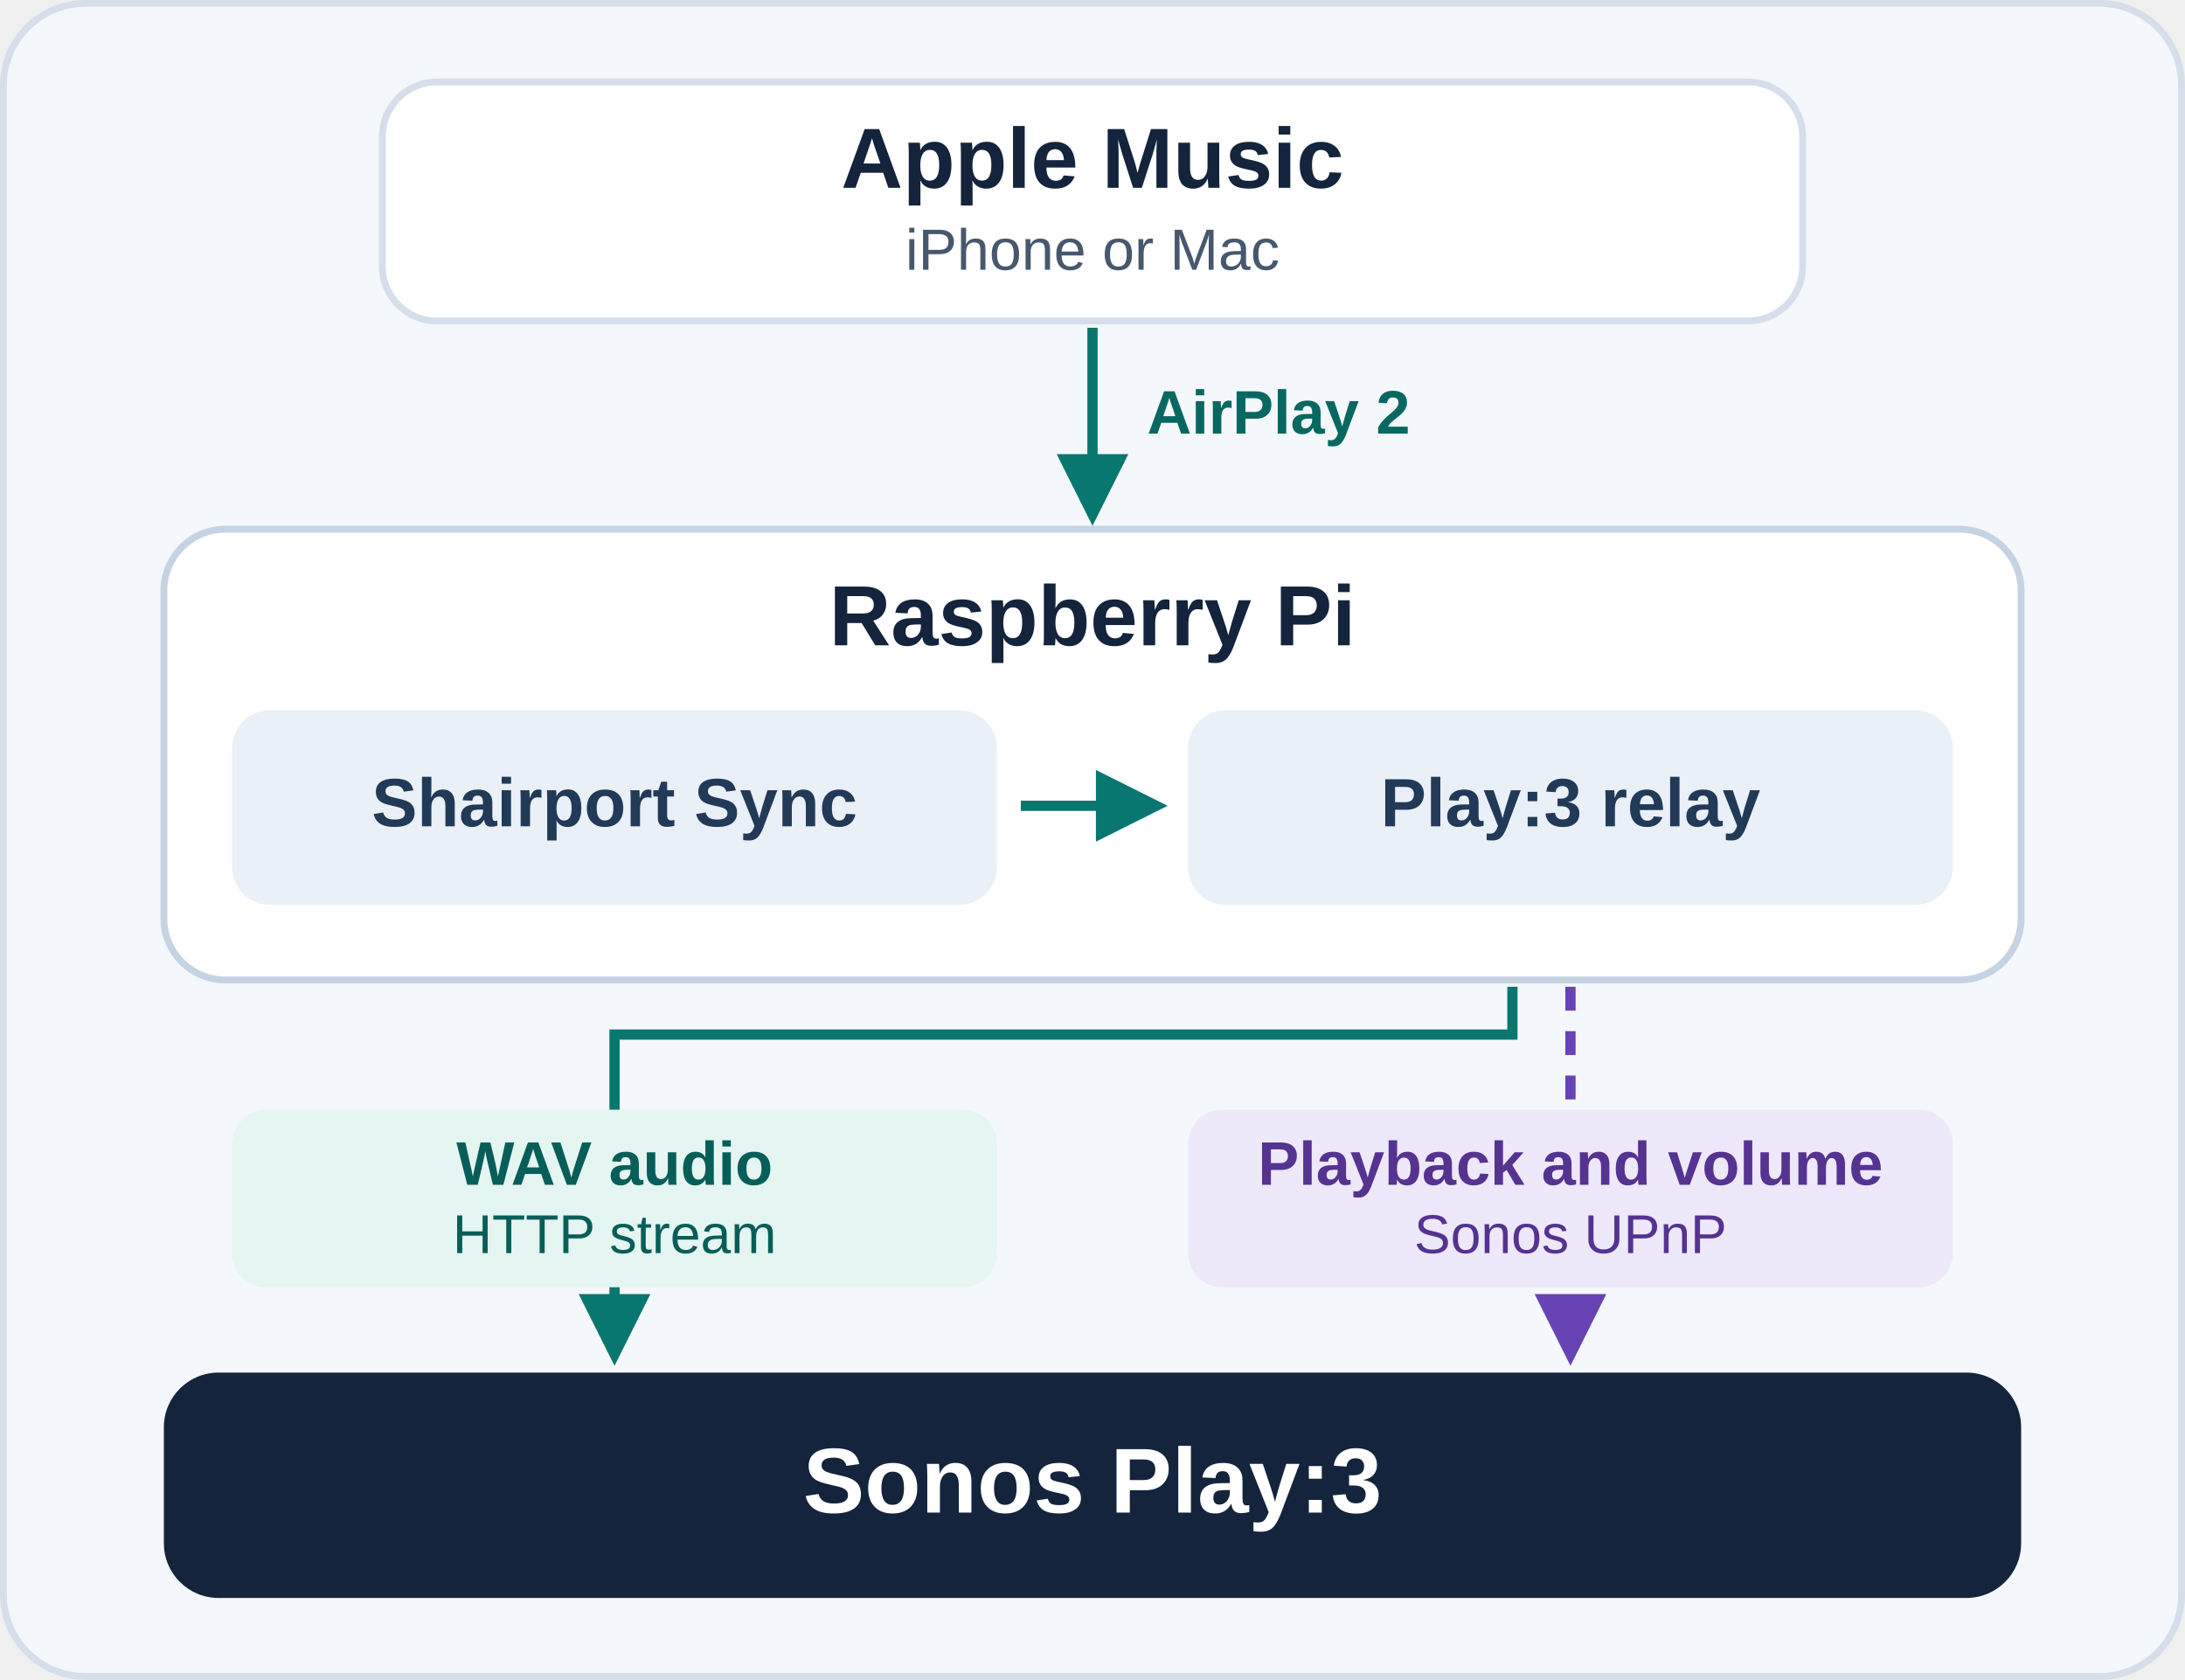
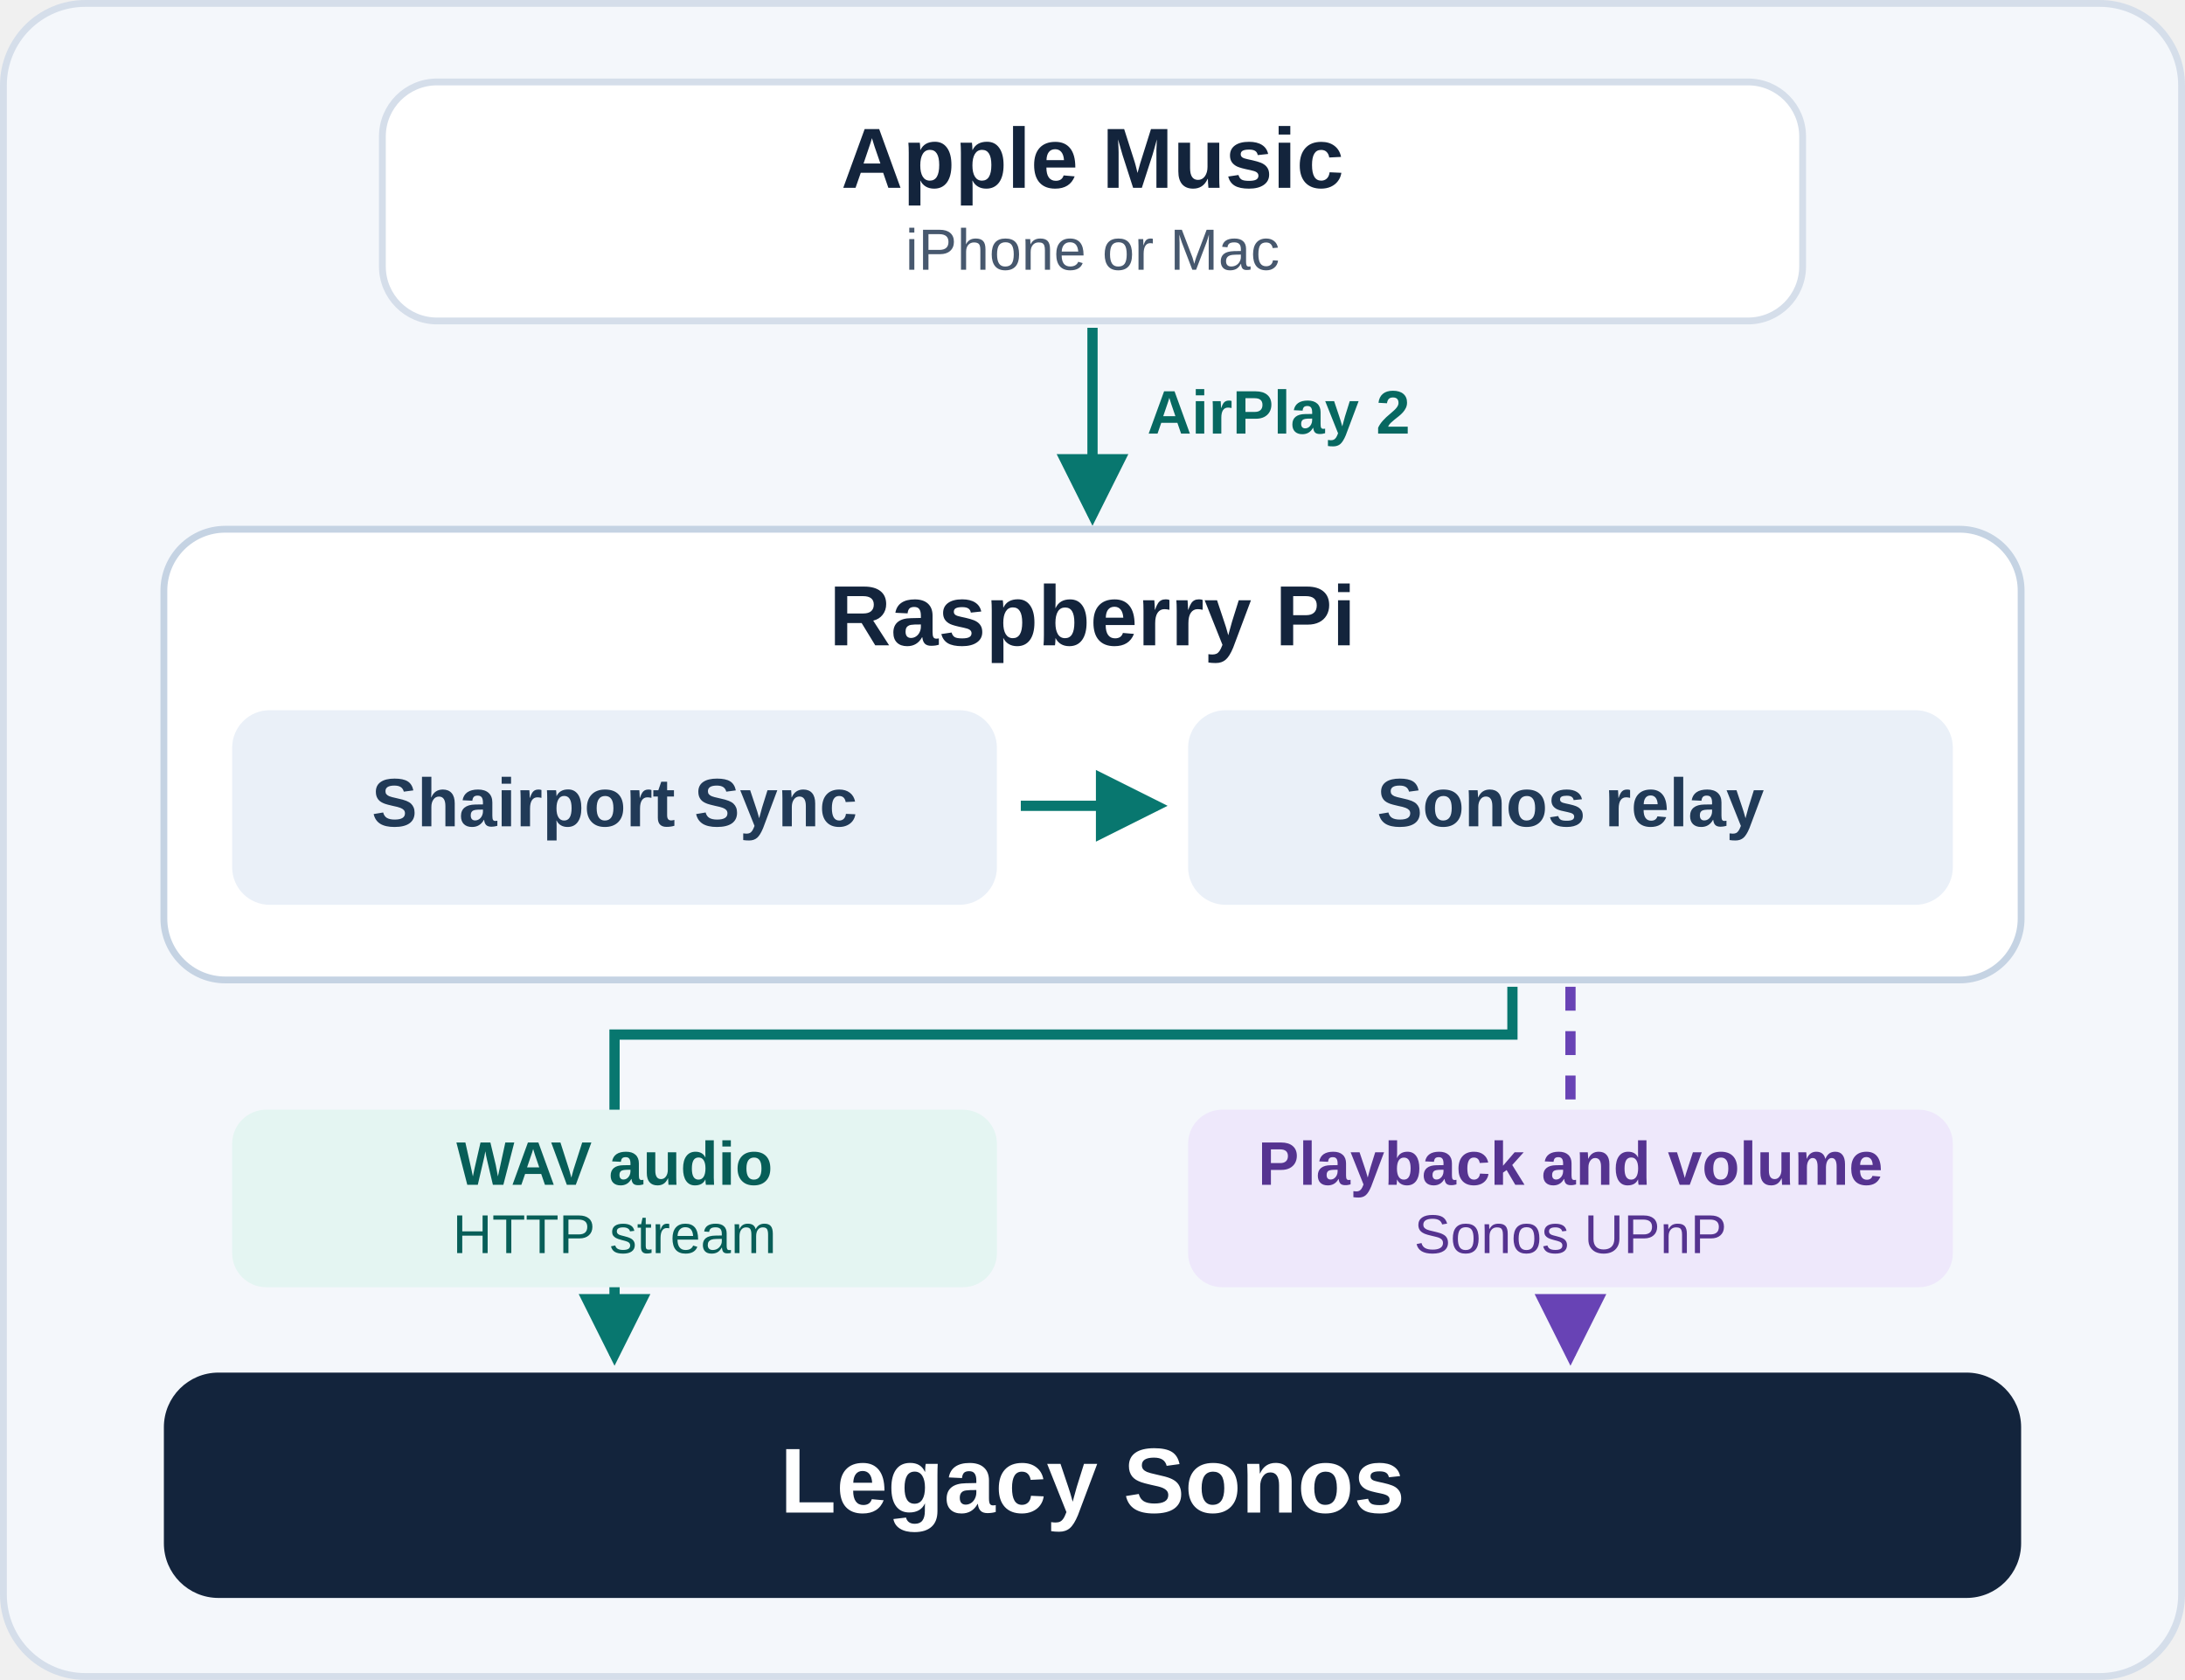
<svg xmlns="http://www.w3.org/2000/svg" viewBox="0 0 640 492" width="640" height="492" role="img" aria-labelledby="title description">
  <defs>
    <marker id="arrow-audio" orient="auto" markerWidth="7" markerHeight="7" refX="6" refY="3.5">
      <path d="M0 0 7 3.5 0 7Z" fill="#08776f" />
    </marker>
    <marker id="arrow-control" orient="auto" markerWidth="7" markerHeight="7" refX="6" refY="3.5">
      <path d="M0 0 7 3.5 0 7Z" fill="#6843b5" />
    </marker>
  </defs>
  <rect x="1" y="1" width="638" height="490" rx="24" fill="#f4f7fb" stroke="#d5deea" stroke-width="2" />
  <g font-family="system-ui, -apple-system, BlinkMacSystemFont, Arial, sans-serif">
    <rect x="112" y="24" width="416" height="70" rx="16" fill="#ffffff" stroke="#d5deea" stroke-width="2" />
    <text x="320" y="55" fill="#13243c" text-anchor="middle" font-size="25" font-weight="700">Apple Music</text>
    <text x="320" y="79" fill="#47586e" text-anchor="middle" font-size="17">iPhone or Mac</text>
    <path d="M320 96V151" stroke="#08776f" stroke-width="3" marker-end="url(#arrow-audio)" />
    <text x="336" y="127" fill="#076861" font-size="18" font-weight="700">AirPlay 2</text>
    <rect x="48" y="155" width="544" height="132" rx="18" fill="#ffffff" stroke="#c5d3e3" stroke-width="2" />
    <text x="320" y="189" fill="#13243c" text-anchor="middle" font-size="25" font-weight="700">Raspberry Pi</text>
    <rect x="68" y="208" width="224" height="57" rx="11" fill="#eaf0f8" />
    <rect x="348" y="208" width="224" height="57" rx="11" fill="#eaf0f8" />
    <text x="180" y="242" fill="#213a57" text-anchor="middle" font-size="20" font-weight="650">Shairport Sync</text>
-     <text x="460" y="242" fill="#213a57" text-anchor="middle" font-size="20" font-weight="650">Play:3 relay</text>
+     <text x="460" y="242" fill="#213a57" text-anchor="middle" font-size="20" font-weight="650">Sonos relay</text>
    <path d="M299 236H339" stroke="#08776f" stroke-width="3" marker-end="url(#arrow-audio)" />
    <path d="M443 289V303H180V397" fill="none" stroke="#08776f" stroke-width="3" marker-end="url(#arrow-audio)" />
    <path d="M460 289V397" fill="none" stroke="#6843b5" stroke-width="3" stroke-dasharray="7 6" marker-end="url(#arrow-control)" />
    <rect x="68" y="325" width="224" height="52" rx="10" fill="#e4f5f2" />
    <rect x="348" y="325" width="224" height="52" rx="10" fill="#eee8fb" />
    <text x="180" y="347" fill="#075e58" text-anchor="middle" font-size="18" font-weight="700">WAV audio</text>
    <text x="180" y="367" fill="#075e58" text-anchor="middle" font-size="16">HTTP stream</text>
    <text x="460" y="347" fill="#553390" text-anchor="middle" font-size="18" font-weight="700">Playback and volume</text>
    <text x="460" y="367" fill="#553390" text-anchor="middle" font-size="16">Sonos UPnP</text>
    <rect x="48" y="402" width="544" height="66" rx="16" fill="#13243c" />
-     <text x="320" y="443" fill="#ffffff" text-anchor="middle" font-size="27" font-weight="700">Sonos Play:3</text>
+     <text x="320" y="443" fill="#ffffff" text-anchor="middle" font-size="27" font-weight="700">Legacy Sonos</text>
  </g>
</svg>
